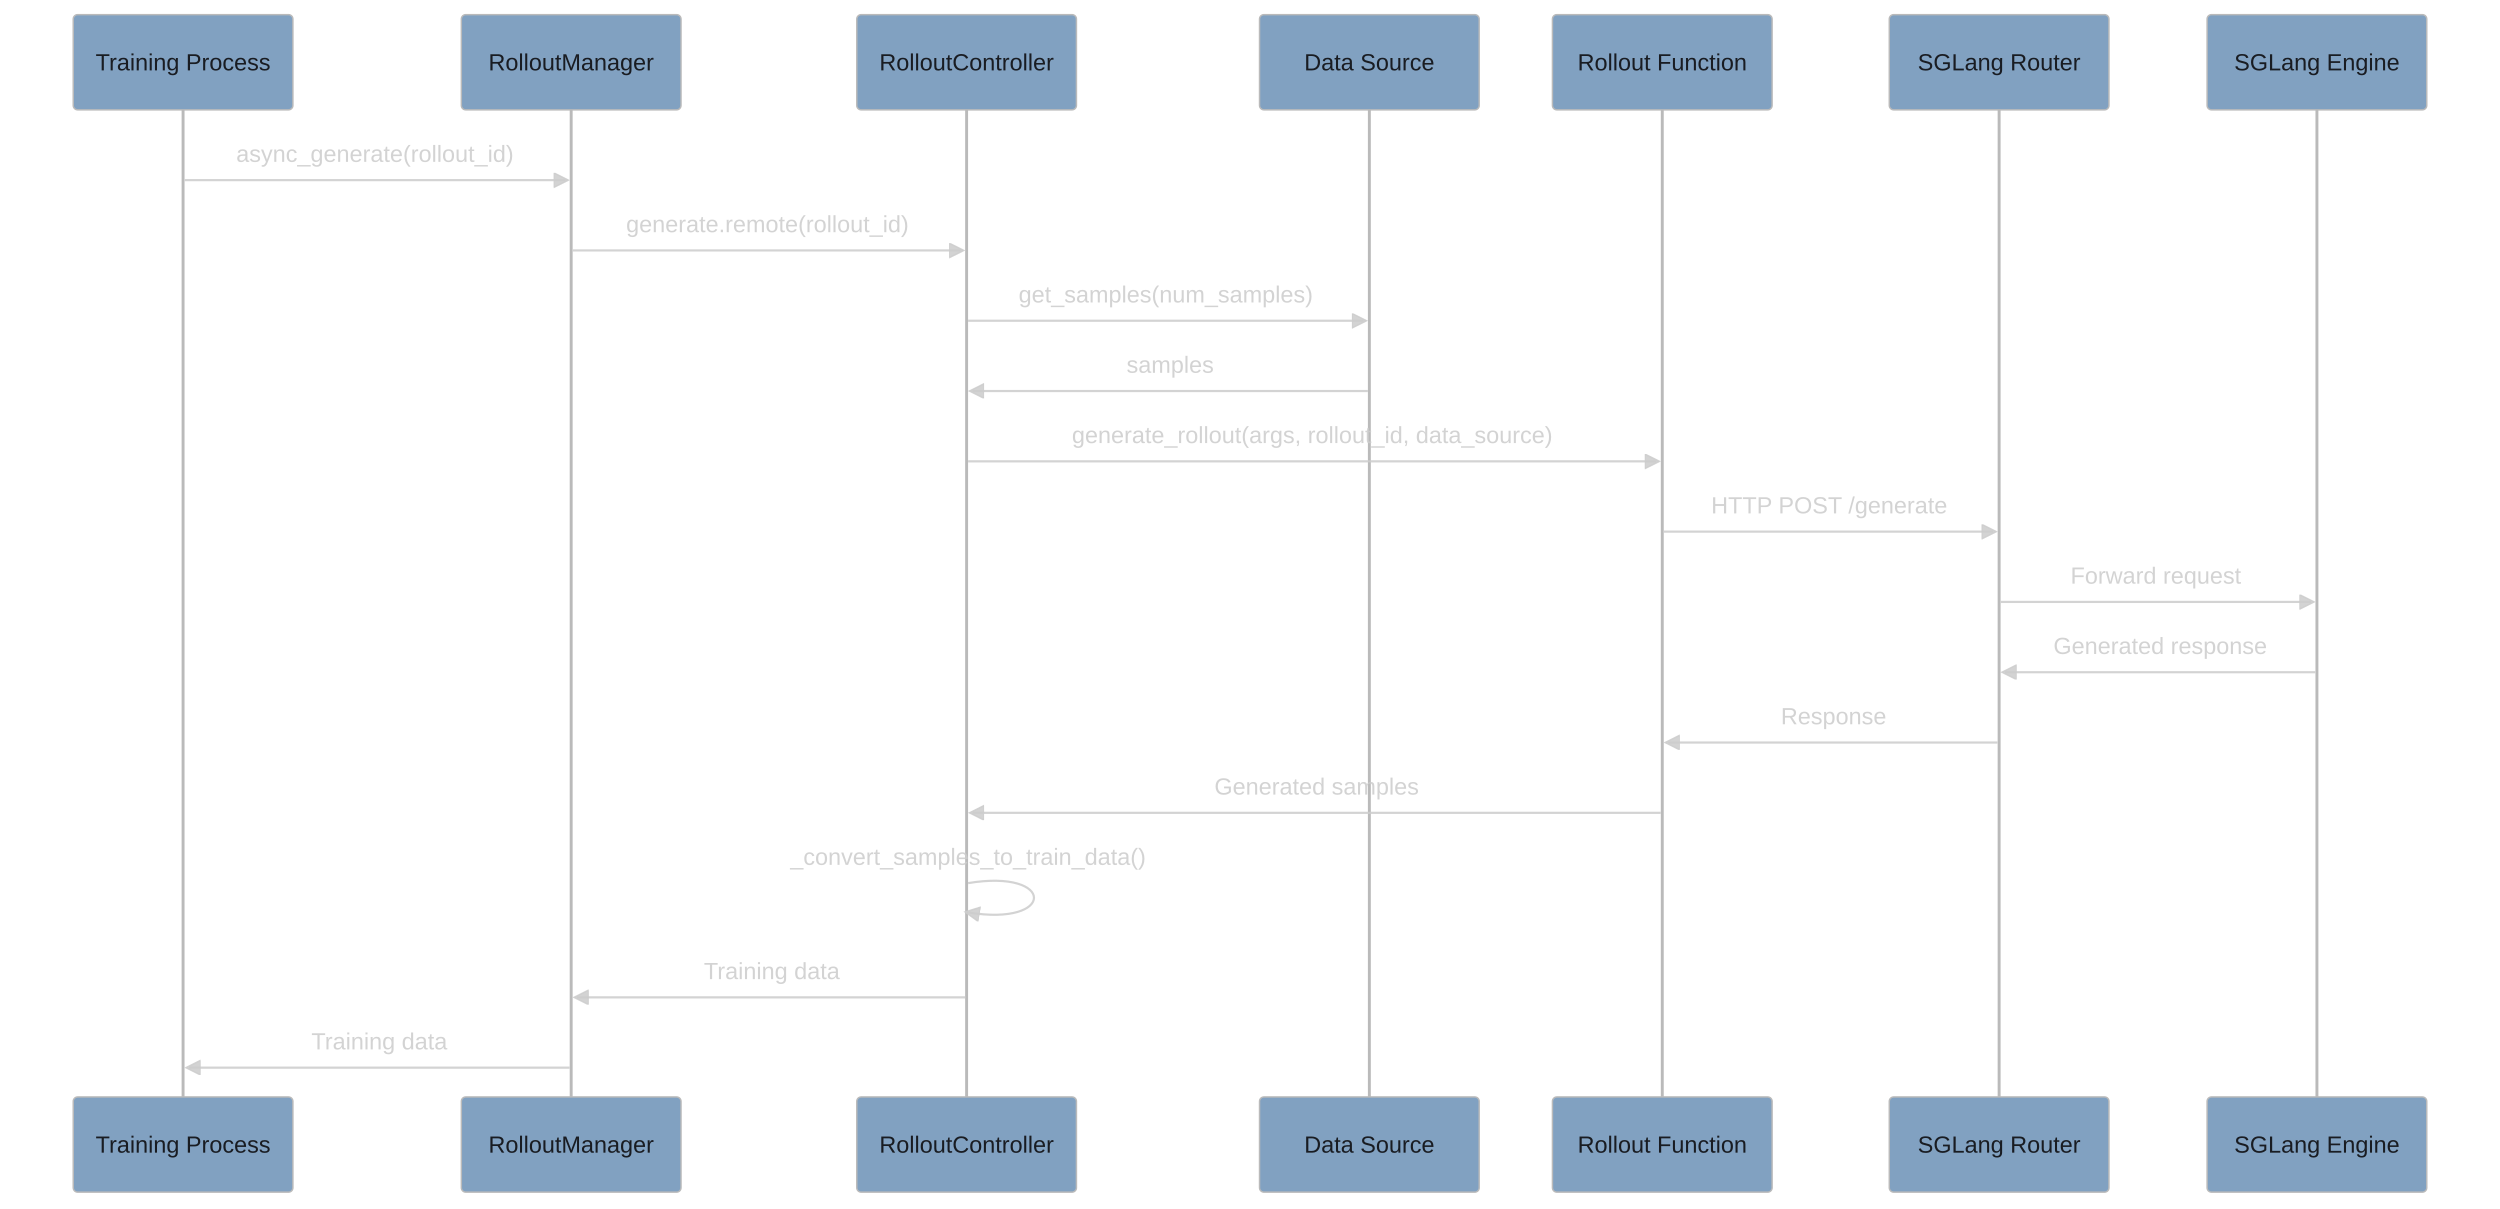
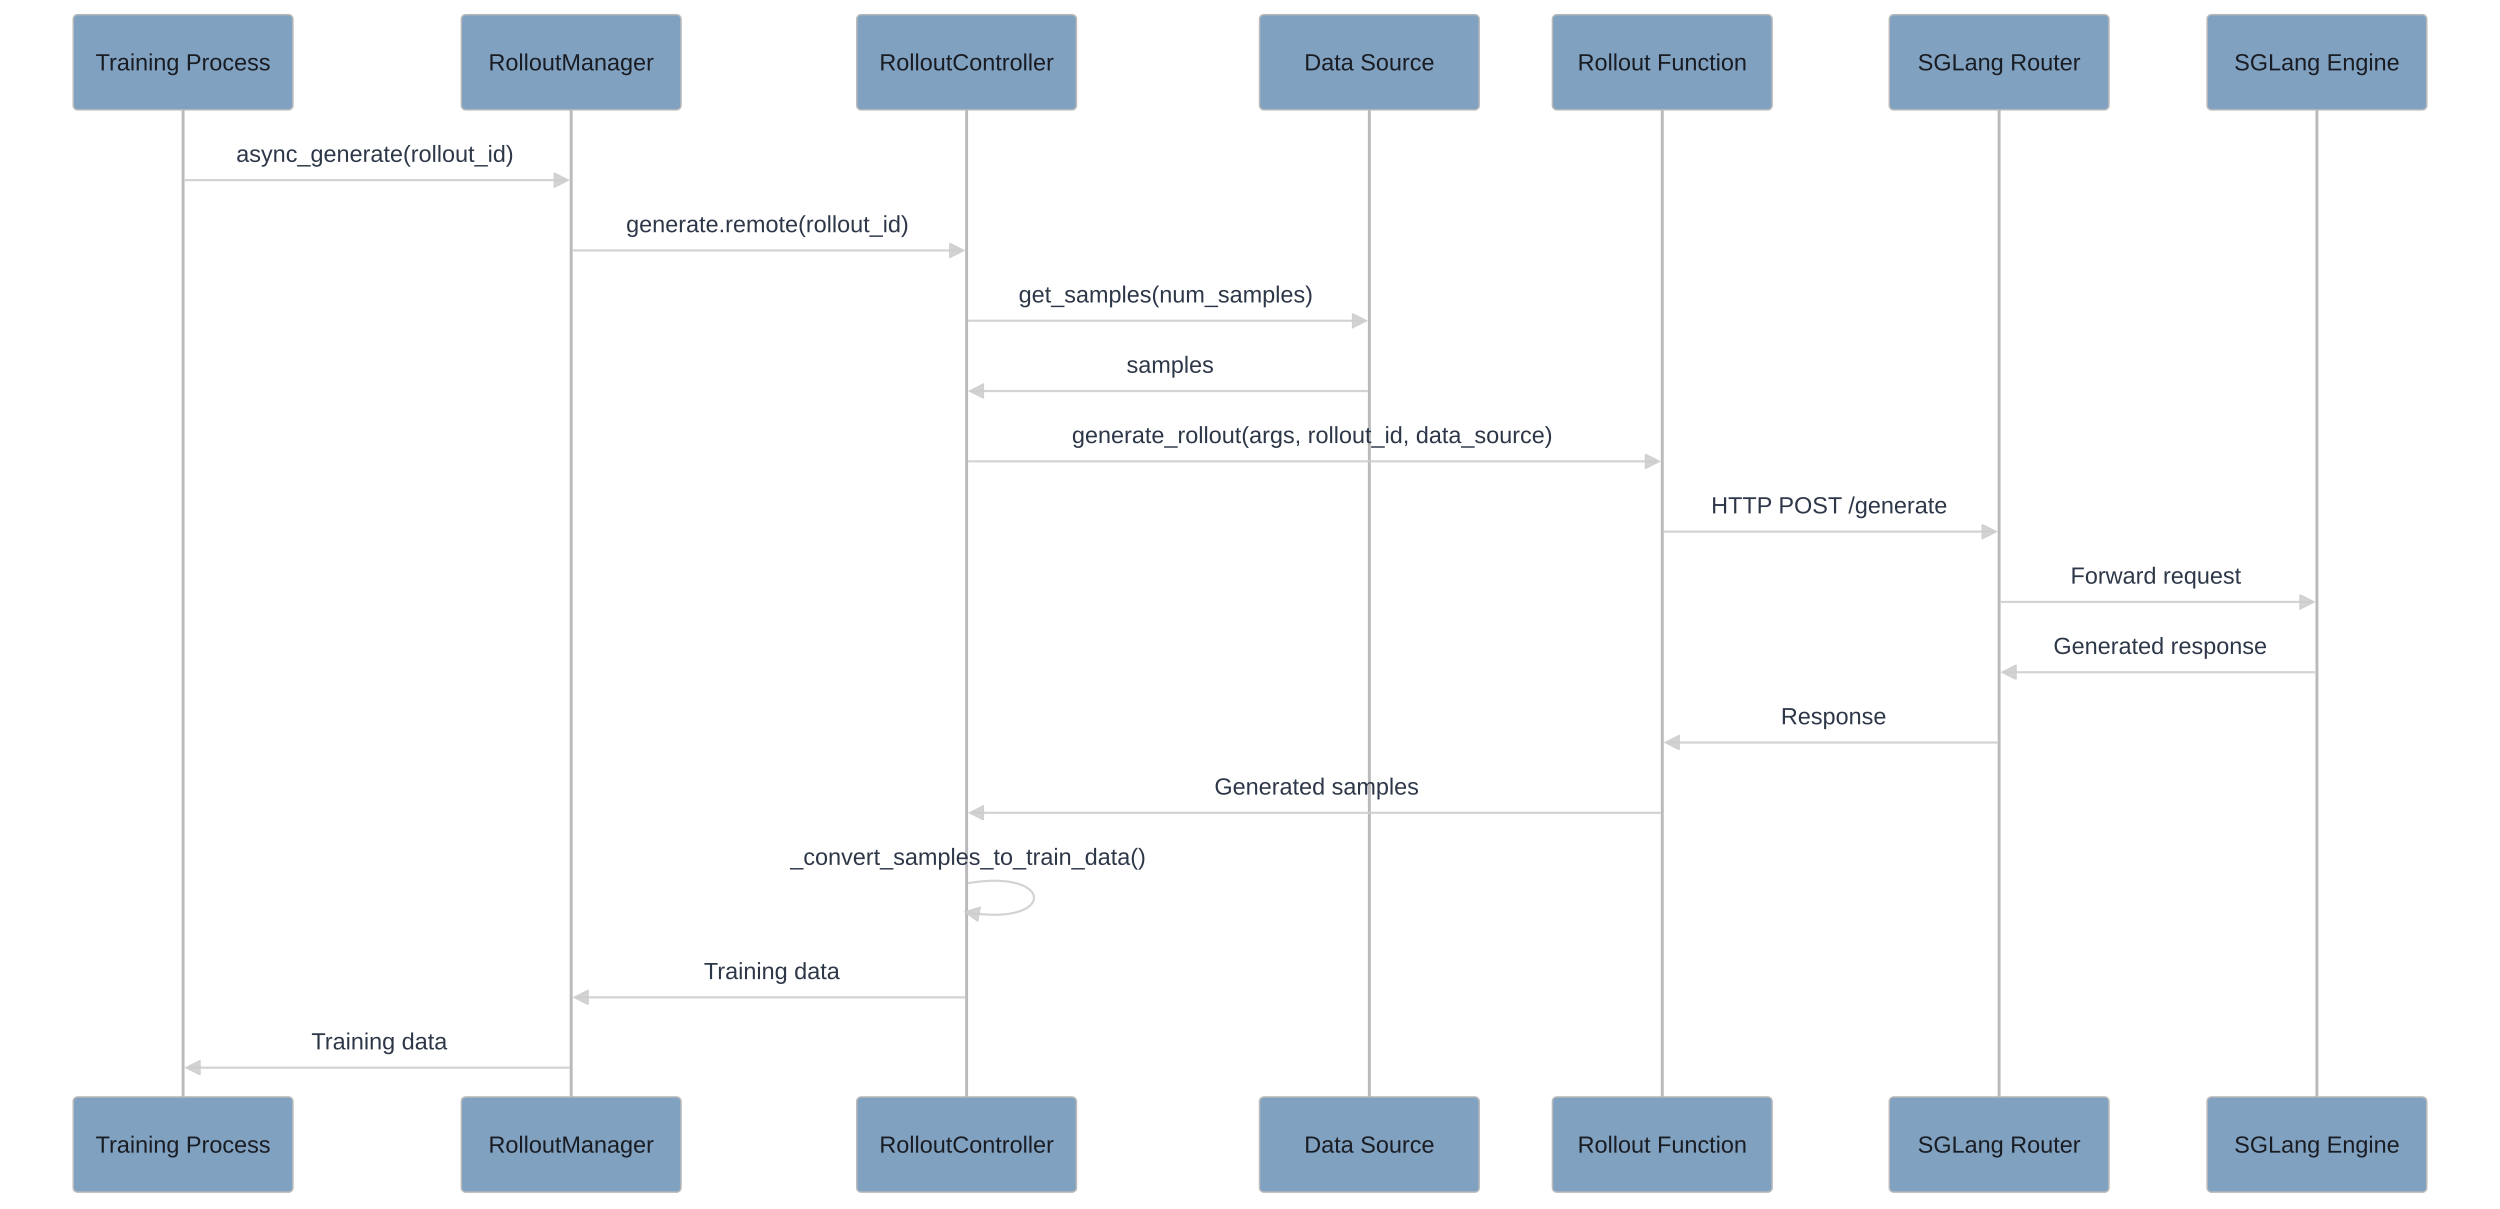
<svg xmlns="http://www.w3.org/2000/svg" aria-roledescription="sequence" role="graphics-document document" viewBox="-50 -10 1707 825" style="max-width: 1707px;" width="100%" id="mermaid-svg-1755564081927-wekjsxwpj">
  <g>
    <rect class="actor" ry="3" rx="3" height="65" width="150" stroke="#666" fill="#eaeaea" y="739" x="1457" />
    <text style="text-anchor: middle; font-size: 16px; font-weight: 400;" class="actor" alignment-baseline="central" dominant-baseline="central" y="771.5" x="1532">
      <tspan dy="0" x="1532">SGLang Engine</tspan>
    </text>
  </g>
  <g>
    <rect class="actor" ry="3" rx="3" height="65" width="150" stroke="#666" fill="#eaeaea" y="739" x="1240" />
    <text style="text-anchor: middle; font-size: 16px; font-weight: 400;" class="actor" alignment-baseline="central" dominant-baseline="central" y="771.5" x="1315">
      <tspan dy="0" x="1315">SGLang Router</tspan>
    </text>
  </g>
  <g>
    <rect class="actor" ry="3" rx="3" height="65" width="150" stroke="#666" fill="#eaeaea" y="739" x="1010" />
    <text style="text-anchor: middle; font-size: 16px; font-weight: 400;" class="actor" alignment-baseline="central" dominant-baseline="central" y="771.5" x="1085">
      <tspan dy="0" x="1085">Rollout Function</tspan>
    </text>
  </g>
  <g>
    <rect class="actor" ry="3" rx="3" height="65" width="150" stroke="#666" fill="#eaeaea" y="739" x="810" />
    <text style="text-anchor: middle; font-size: 16px; font-weight: 400;" class="actor" alignment-baseline="central" dominant-baseline="central" y="771.5" x="885">
      <tspan dy="0" x="885">Data Source</tspan>
    </text>
  </g>
  <g>
    <rect class="actor" ry="3" rx="3" height="65" width="150" stroke="#666" fill="#eaeaea" y="739" x="535" />
    <text style="text-anchor: middle; font-size: 16px; font-weight: 400;" class="actor" alignment-baseline="central" dominant-baseline="central" y="771.5" x="610">
      <tspan dy="0" x="610">RolloutController</tspan>
    </text>
  </g>
  <g>
    <rect class="actor" ry="3" rx="3" height="65" width="150" stroke="#666" fill="#eaeaea" y="739" x="265" />
    <text style="text-anchor: middle; font-size: 16px; font-weight: 400;" class="actor" alignment-baseline="central" dominant-baseline="central" y="771.5" x="340">
      <tspan dy="0" x="340">RolloutManager</tspan>
    </text>
  </g>
  <g>
    <rect class="actor" ry="3" rx="3" height="65" width="150" stroke="#666" fill="#eaeaea" y="739" x="0" />
    <text style="text-anchor: middle; font-size: 16px; font-weight: 400;" class="actor" alignment-baseline="central" dominant-baseline="central" y="771.5" x="75">
      <tspan dy="0" x="75">Training Process</tspan>
    </text>
  </g>
  <g>
    <line stroke="#999" stroke-width="0.5px" class="200" y2="739" x2="1532" y1="5" x1="1532" id="actor55" />
    <g id="root-55">
      <rect class="actor" ry="3" rx="3" height="65" width="150" stroke="#666" fill="#eaeaea" y="0" x="1457" />
      <text style="text-anchor: middle; font-size: 16px; font-weight: 400;" class="actor" alignment-baseline="central" dominant-baseline="central" y="32.5" x="1532">
        <tspan dy="0" x="1532">SGLang Engine</tspan>
      </text>
    </g>
  </g>
  <g>
    <line stroke="#999" stroke-width="0.5px" class="200" y2="739" x2="1315" y1="5" x1="1315" id="actor54" />
    <g id="root-54">
      <rect class="actor" ry="3" rx="3" height="65" width="150" stroke="#666" fill="#eaeaea" y="0" x="1240" />
      <text style="text-anchor: middle; font-size: 16px; font-weight: 400;" class="actor" alignment-baseline="central" dominant-baseline="central" y="32.5" x="1315">
        <tspan dy="0" x="1315">SGLang Router</tspan>
      </text>
    </g>
  </g>
  <g>
    <line stroke="#999" stroke-width="0.5px" class="200" y2="739" x2="1085" y1="5" x1="1085" id="actor53" />
    <g id="root-53">
      <rect class="actor" ry="3" rx="3" height="65" width="150" stroke="#666" fill="#eaeaea" y="0" x="1010" />
      <text style="text-anchor: middle; font-size: 16px; font-weight: 400;" class="actor" alignment-baseline="central" dominant-baseline="central" y="32.5" x="1085">
        <tspan dy="0" x="1085">Rollout Function</tspan>
      </text>
    </g>
  </g>
  <g>
    <line stroke="#999" stroke-width="0.5px" class="200" y2="739" x2="885" y1="5" x1="885" id="actor52" />
    <g id="root-52">
      <rect class="actor" ry="3" rx="3" height="65" width="150" stroke="#666" fill="#eaeaea" y="0" x="810" />
      <text style="text-anchor: middle; font-size: 16px; font-weight: 400;" class="actor" alignment-baseline="central" dominant-baseline="central" y="32.5" x="885">
        <tspan dy="0" x="885">Data Source</tspan>
      </text>
    </g>
  </g>
  <g>
    <line stroke="#999" stroke-width="0.5px" class="200" y2="739" x2="610" y1="5" x1="610" id="actor51" />
    <g id="root-51">
      <rect class="actor" ry="3" rx="3" height="65" width="150" stroke="#666" fill="#eaeaea" y="0" x="535" />
      <text style="text-anchor: middle; font-size: 16px; font-weight: 400;" class="actor" alignment-baseline="central" dominant-baseline="central" y="32.5" x="610">
        <tspan dy="0" x="610">RolloutController</tspan>
      </text>
    </g>
  </g>
  <g>
    <line stroke="#999" stroke-width="0.5px" class="200" y2="739" x2="340" y1="5" x1="340" id="actor50" />
    <g id="root-50">
      <rect class="actor" ry="3" rx="3" height="65" width="150" stroke="#666" fill="#eaeaea" y="0" x="265" />
      <text style="text-anchor: middle; font-size: 16px; font-weight: 400;" class="actor" alignment-baseline="central" dominant-baseline="central" y="32.5" x="340">
        <tspan dy="0" x="340">RolloutManager</tspan>
      </text>
    </g>
  </g>
  <g>
    <line stroke="#999" stroke-width="0.5px" class="200" y2="739" x2="75" y1="5" x1="75" id="actor49" />
    <g id="root-49">
      <rect class="actor" ry="3" rx="3" height="65" width="150" stroke="#666" fill="#eaeaea" y="0" x="0" />
      <text style="text-anchor: middle; font-size: 16px; font-weight: 400;" class="actor" alignment-baseline="central" dominant-baseline="central" y="32.5" x="75">
        <tspan dy="0" x="75">Training Process</tspan>
      </text>
    </g>
  </g>
-   <style>#mermaid-svg-1755564081927-wekjsxwpj{font-family:"trebuchet ms",verdana,arial,sans-serif;font-size:16px;fill:rgba(204, 204, 204, 0.87);}#mermaid-svg-1755564081927-wekjsxwpj .error-icon{fill:#bf616a;}#mermaid-svg-1755564081927-wekjsxwpj .error-text{fill:#bf616a;stroke:#bf616a;}#mermaid-svg-1755564081927-wekjsxwpj .edge-thickness-normal{stroke-width:2px;}#mermaid-svg-1755564081927-wekjsxwpj .edge-thickness-thick{stroke-width:3.5px;}#mermaid-svg-1755564081927-wekjsxwpj .edge-pattern-solid{stroke-dasharray:0;}#mermaid-svg-1755564081927-wekjsxwpj .edge-pattern-dashed{stroke-dasharray:3;}#mermaid-svg-1755564081927-wekjsxwpj .edge-pattern-dotted{stroke-dasharray:2;}#mermaid-svg-1755564081927-wekjsxwpj .marker{fill:rgba(204, 204, 204, 0.87);stroke:rgba(204, 204, 204, 0.87);}#mermaid-svg-1755564081927-wekjsxwpj .marker.cross{stroke:rgba(204, 204, 204, 0.87);}#mermaid-svg-1755564081927-wekjsxwpj svg{font-family:"trebuchet ms",verdana,arial,sans-serif;font-size:16px;}#mermaid-svg-1755564081927-wekjsxwpj .actor{stroke:hsl(210, 0%, 73.137%);fill:#81a1c1;}#mermaid-svg-1755564081927-wekjsxwpj text.actor&gt;tspan{fill:#191c22;stroke:none;}#mermaid-svg-1755564081927-wekjsxwpj .actor-line{stroke:rgba(204, 204, 204, 0.87);}#mermaid-svg-1755564081927-wekjsxwpj .messageLine0{stroke-width:1.5;stroke-dasharray:none;stroke:rgba(204, 204, 204, 0.87);}#mermaid-svg-1755564081927-wekjsxwpj .messageLine1{stroke-width:1.5;stroke-dasharray:2,2;stroke:rgba(204, 204, 204, 0.87);}#mermaid-svg-1755564081927-wekjsxwpj #arrowhead path{fill:rgba(204, 204, 204, 0.87);stroke:rgba(204, 204, 204, 0.87);}#mermaid-svg-1755564081927-wekjsxwpj .sequenceNumber{fill:rgba(204, 204, 204, 0.61);}#mermaid-svg-1755564081927-wekjsxwpj #sequencenumber{fill:rgba(204, 204, 204, 0.87);}#mermaid-svg-1755564081927-wekjsxwpj #crosshead path{fill:rgba(204, 204, 204, 0.87);stroke:rgba(204, 204, 204, 0.87);}#mermaid-svg-1755564081927-wekjsxwpj .messageText{fill:rgba(204, 204, 204, 0.87);stroke:none;}#mermaid-svg-1755564081927-wekjsxwpj .labelBox{stroke:#454545;fill:#141414;}#mermaid-svg-1755564081927-wekjsxwpj .labelText,#mermaid-svg-1755564081927-wekjsxwpj .labelText&gt;tspan{fill:rgba(204, 204, 204, 0.87);stroke:none;}#mermaid-svg-1755564081927-wekjsxwpj .loopText,#mermaid-svg-1755564081927-wekjsxwpj .loopText&gt;tspan{fill:#d8dee9;stroke:none;}#mermaid-svg-1755564081927-wekjsxwpj .loopLine{stroke-width:2px;stroke-dasharray:2,2;stroke:#454545;fill:#454545;}#mermaid-svg-1755564081927-wekjsxwpj .note{stroke:#2a2a2a;fill:#1a1a1a;}#mermaid-svg-1755564081927-wekjsxwpj .noteText,#mermaid-svg-1755564081927-wekjsxwpj .noteText&gt;tspan{fill:rgba(204, 204, 204, 0.87);stroke:none;}#mermaid-svg-1755564081927-wekjsxwpj .activation0{fill:rgba(64, 64, 64, 0.47);stroke:#30373a;}#mermaid-svg-1755564081927-wekjsxwpj .activation1{fill:rgba(64, 64, 64, 0.47);stroke:#30373a;}#mermaid-svg-1755564081927-wekjsxwpj .activation2{fill:rgba(64, 64, 64, 0.47);stroke:#30373a;}#mermaid-svg-1755564081927-wekjsxwpj .actorPopupMenu{position:absolute;}#mermaid-svg-1755564081927-wekjsxwpj .actorPopupMenuPanel{position:absolute;fill:#81a1c1;box-shadow:0px 8px 16px 0px rgba(0,0,0,0.2);filter:drop-shadow(3px 5px 2px rgb(0 0 0 / 0.4));}#mermaid-svg-1755564081927-wekjsxwpj .actor-man line{stroke:hsl(210, 0%, 73.137%);fill:#81a1c1;}#mermaid-svg-1755564081927-wekjsxwpj .actor-man circle,#mermaid-svg-1755564081927-wekjsxwpj line{stroke:hsl(210, 0%, 73.137%);fill:#81a1c1;stroke-width:2px;}#mermaid-svg-1755564081927-wekjsxwpj :root{--mermaid-font-family:"trebuchet ms",verdana,arial,sans-serif;}</style>
+   <style>#mermaid-svg-1755564081927-wekjsxwpj{font-family:"trebuchet ms",verdana,arial,sans-serif;font-size:16px;fill:rgba(204, 204, 204, 0.87);}#mermaid-svg-1755564081927-wekjsxwpj .error-icon{fill:#bf616a;}#mermaid-svg-1755564081927-wekjsxwpj .error-text{fill:#bf616a;stroke:#bf616a;}#mermaid-svg-1755564081927-wekjsxwpj .edge-thickness-normal{stroke-width:2px;}#mermaid-svg-1755564081927-wekjsxwpj .edge-thickness-thick{stroke-width:3.5px;}#mermaid-svg-1755564081927-wekjsxwpj .edge-pattern-solid{stroke-dasharray:0;}#mermaid-svg-1755564081927-wekjsxwpj .edge-pattern-dashed{stroke-dasharray:3;}#mermaid-svg-1755564081927-wekjsxwpj .edge-pattern-dotted{stroke-dasharray:2;}#mermaid-svg-1755564081927-wekjsxwpj .marker{fill:rgba(204, 204, 204, 0.87);stroke:rgba(204, 204, 204, 0.87);}#mermaid-svg-1755564081927-wekjsxwpj .marker.cross{stroke:rgba(204, 204, 204, 0.87);}#mermaid-svg-1755564081927-wekjsxwpj svg{font-family:"trebuchet ms",verdana,arial,sans-serif;font-size:16px;}#mermaid-svg-1755564081927-wekjsxwpj .actor{stroke:hsl(210, 0%, 73.137%);fill:#81a1c1;}#mermaid-svg-1755564081927-wekjsxwpj text.actor&gt;tspan{fill:#191c22;stroke:none;}#mermaid-svg-1755564081927-wekjsxwpj .actor-line{stroke:rgba(204, 204, 204, 0.87);}#mermaid-svg-1755564081927-wekjsxwpj .messageLine0{stroke-width:1.5;stroke-dasharray:none;stroke:rgba(204, 204, 204, 0.87);}#mermaid-svg-1755564081927-wekjsxwpj .messageLine1{stroke-width:1.5;stroke-dasharray:2,2;stroke:rgba(204, 204, 204, 0.87);}#mermaid-svg-1755564081927-wekjsxwpj #arrowhead path{fill:rgba(204, 204, 204, 0.87);stroke:rgba(204, 204, 204, 0.87);}#mermaid-svg-1755564081927-wekjsxwpj .sequenceNumber{fill:rgba(204, 204, 204, 0.61);}#mermaid-svg-1755564081927-wekjsxwpj #sequencenumber{fill:rgba(204, 204, 204, 0.87);}#mermaid-svg-1755564081927-wekjsxwpj #crosshead path{fill:rgba(204, 204, 204, 0.87);stroke:rgba(204, 204, 204, 0.87);}#mermaid-svg-1755564081927-wekjsxwpj .messageText{fill:#2d3748;stroke:none;}#mermaid-svg-1755564081927-wekjsxwpj .labelBox{stroke:#454545;fill:#141414;}#mermaid-svg-1755564081927-wekjsxwpj .labelText,#mermaid-svg-1755564081927-wekjsxwpj .labelText&gt;tspan{fill:rgba(204, 204, 204, 0.87);stroke:none;}#mermaid-svg-1755564081927-wekjsxwpj .loopText,#mermaid-svg-1755564081927-wekjsxwpj .loopText&gt;tspan{fill:#d8dee9;stroke:none;}#mermaid-svg-1755564081927-wekjsxwpj .loopLine{stroke-width:2px;stroke-dasharray:2,2;stroke:#454545;fill:#454545;}#mermaid-svg-1755564081927-wekjsxwpj .note{stroke:#2a2a2a;fill:#1a1a1a;}#mermaid-svg-1755564081927-wekjsxwpj .noteText,#mermaid-svg-1755564081927-wekjsxwpj .noteText&gt;tspan{fill:rgba(204, 204, 204, 0.87);stroke:none;}#mermaid-svg-1755564081927-wekjsxwpj .activation0{fill:rgba(64, 64, 64, 0.47);stroke:#30373a;}#mermaid-svg-1755564081927-wekjsxwpj .activation1{fill:rgba(64, 64, 64, 0.47);stroke:#30373a;}#mermaid-svg-1755564081927-wekjsxwpj .activation2{fill:rgba(64, 64, 64, 0.47);stroke:#30373a;}#mermaid-svg-1755564081927-wekjsxwpj .actorPopupMenu{position:absolute;}#mermaid-svg-1755564081927-wekjsxwpj .actorPopupMenuPanel{position:absolute;fill:#81a1c1;box-shadow:0px 8px 16px 0px rgba(0,0,0,0.2);filter:drop-shadow(3px 5px 2px rgb(0 0 0 / 0.4));}#mermaid-svg-1755564081927-wekjsxwpj .actor-man line{stroke:hsl(210, 0%, 73.137%);fill:#81a1c1;}#mermaid-svg-1755564081927-wekjsxwpj .actor-man circle,#mermaid-svg-1755564081927-wekjsxwpj line{stroke:hsl(210, 0%, 73.137%);fill:#81a1c1;stroke-width:2px;}#mermaid-svg-1755564081927-wekjsxwpj :root{--mermaid-font-family:"trebuchet ms",verdana,arial,sans-serif;}</style>
  <g />
  <defs>
    <symbol height="24" width="24" id="computer">
      <path d="M2 2v13h20v-13h-20zm18 11h-16v-9h16v9zm-10.228 6l.466-1h3.524l.467 1h-4.457zm14.228 3h-24l2-6h2.104l-1.33 4h18.45l-1.297-4h2.073l2 6zm-5-10h-14v-7h14v7z" transform="scale(.5)" />
    </symbol>
  </defs>
  <defs>
    <symbol clip-rule="evenodd" fill-rule="evenodd" id="database">
      <path d="M12.258.001l.256.004.255.005.253.008.251.01.249.012.247.015.246.016.242.019.241.02.239.023.236.024.233.027.231.028.229.031.225.032.223.034.22.036.217.038.214.04.211.041.208.043.205.045.201.046.198.048.194.05.191.051.187.053.183.054.18.056.175.057.172.059.168.06.163.061.16.063.155.064.15.066.074.033.073.033.071.034.07.034.069.035.068.035.067.035.066.035.064.036.064.036.062.036.06.036.06.037.058.037.058.037.055.038.055.038.053.038.052.038.051.039.05.039.048.039.047.039.045.04.044.04.043.04.041.04.04.041.039.041.037.041.036.041.034.041.033.042.032.042.03.042.029.042.027.042.026.043.024.043.023.043.021.043.02.043.018.044.017.043.015.044.013.044.012.044.011.045.009.044.007.045.006.045.004.045.002.045.001.045v17l-.001.045-.002.045-.004.045-.006.045-.007.045-.009.044-.011.045-.012.044-.013.044-.015.044-.017.043-.018.044-.02.043-.021.043-.023.043-.024.043-.026.043-.027.042-.029.042-.03.042-.032.042-.033.042-.034.041-.036.041-.037.041-.039.041-.04.041-.041.04-.043.04-.044.04-.045.04-.047.039-.048.039-.05.039-.051.039-.052.038-.053.038-.055.038-.055.038-.058.037-.058.037-.06.037-.06.036-.062.036-.064.036-.064.036-.066.035-.067.035-.068.035-.069.035-.07.034-.071.034-.073.033-.074.033-.15.066-.155.064-.16.063-.163.061-.168.06-.172.059-.175.057-.18.056-.183.054-.187.053-.191.051-.194.05-.198.048-.201.046-.205.045-.208.043-.211.041-.214.04-.217.038-.22.036-.223.034-.225.032-.229.031-.231.028-.233.027-.236.024-.239.023-.241.02-.242.019-.246.016-.247.015-.249.012-.251.01-.253.008-.255.005-.256.004-.258.001-.258-.001-.256-.004-.255-.005-.253-.008-.251-.01-.249-.012-.247-.015-.245-.016-.243-.019-.241-.02-.238-.023-.236-.024-.234-.027-.231-.028-.228-.031-.226-.032-.223-.034-.22-.036-.217-.038-.214-.04-.211-.041-.208-.043-.204-.045-.201-.046-.198-.048-.195-.05-.19-.051-.187-.053-.184-.054-.179-.056-.176-.057-.172-.059-.167-.06-.164-.061-.159-.063-.155-.064-.151-.066-.074-.033-.072-.033-.072-.034-.07-.034-.069-.035-.068-.035-.067-.035-.066-.035-.064-.036-.063-.036-.062-.036-.061-.036-.06-.037-.058-.037-.057-.037-.056-.038-.055-.038-.053-.038-.052-.038-.051-.039-.049-.039-.049-.039-.046-.039-.046-.04-.044-.04-.043-.04-.041-.04-.04-.041-.039-.041-.037-.041-.036-.041-.034-.041-.033-.042-.032-.042-.03-.042-.029-.042-.027-.042-.026-.043-.024-.043-.023-.043-.021-.043-.02-.043-.018-.044-.017-.043-.015-.044-.013-.044-.012-.044-.011-.045-.009-.044-.007-.045-.006-.045-.004-.045-.002-.045-.001-.045v-17l.001-.045.002-.045.004-.045.006-.045.007-.045.009-.044.011-.045.012-.044.013-.044.015-.044.017-.043.018-.044.02-.043.021-.043.023-.043.024-.043.026-.043.027-.042.029-.042.03-.042.032-.042.033-.042.034-.041.036-.041.037-.041.039-.041.04-.041.041-.04.043-.04.044-.04.046-.04.046-.039.049-.039.049-.039.051-.039.052-.038.053-.038.055-.038.056-.038.057-.037.058-.037.06-.037.061-.036.062-.036.063-.036.064-.036.066-.035.067-.035.068-.035.069-.035.07-.034.072-.034.072-.033.074-.033.151-.066.155-.064.159-.063.164-.061.167-.06.172-.059.176-.057.179-.056.184-.054.187-.053.19-.051.195-.05.198-.048.201-.046.204-.045.208-.043.211-.041.214-.04.217-.038.22-.036.223-.034.226-.032.228-.031.231-.028.234-.027.236-.024.238-.023.241-.02.243-.019.245-.016.247-.015.249-.012.251-.01.253-.008.255-.005.256-.004.258-.001.258.001zm-9.258 20.499v.01l.001.021.003.021.004.022.005.021.006.022.007.022.009.023.01.022.011.023.012.023.013.023.015.023.016.024.017.023.018.024.019.024.021.024.022.025.023.024.024.025.052.049.056.05.061.051.066.051.07.051.075.051.079.052.084.052.088.052.092.052.097.052.102.051.105.052.11.052.114.051.119.051.123.051.127.05.131.05.135.05.139.048.144.049.147.047.152.047.155.047.16.045.163.045.167.043.171.043.176.041.178.041.183.039.187.039.19.037.194.035.197.035.202.033.204.031.209.03.212.029.216.027.219.025.222.024.226.021.23.02.233.018.236.016.24.015.243.012.246.01.249.008.253.005.256.004.259.001.26-.001.257-.004.254-.005.25-.008.247-.011.244-.012.241-.014.237-.016.233-.018.231-.021.226-.021.224-.024.22-.026.216-.027.212-.028.21-.031.205-.031.202-.034.198-.034.194-.036.191-.037.187-.039.183-.04.179-.04.175-.042.172-.043.168-.044.163-.045.16-.046.155-.046.152-.047.148-.048.143-.049.139-.049.136-.05.131-.05.126-.05.123-.051.118-.052.114-.051.11-.052.106-.052.101-.052.096-.052.092-.052.088-.053.083-.051.079-.052.074-.052.07-.051.065-.051.06-.051.056-.05.051-.05.023-.024.023-.025.021-.024.02-.024.019-.024.018-.024.017-.024.015-.023.014-.024.013-.023.012-.023.01-.023.01-.022.008-.022.006-.022.006-.022.004-.022.004-.021.001-.021.001-.021v-4.127l-.077.055-.08.053-.083.054-.085.053-.087.052-.09.052-.093.051-.095.05-.097.05-.1.049-.102.049-.105.048-.106.047-.109.047-.111.046-.114.045-.115.045-.118.044-.12.043-.122.042-.124.042-.126.041-.128.04-.13.04-.132.038-.134.038-.135.037-.138.037-.139.035-.142.035-.143.034-.144.033-.147.032-.148.031-.15.03-.151.03-.153.029-.154.027-.156.027-.158.026-.159.025-.161.024-.162.023-.163.022-.165.021-.166.02-.167.019-.169.018-.169.017-.171.016-.173.015-.173.014-.175.013-.175.012-.177.011-.178.01-.179.008-.179.008-.181.006-.182.005-.182.004-.184.003-.184.002h-.37l-.184-.002-.184-.003-.182-.004-.182-.005-.181-.006-.179-.008-.179-.008-.178-.01-.176-.011-.176-.012-.175-.013-.173-.014-.172-.015-.171-.016-.17-.017-.169-.018-.167-.019-.166-.02-.165-.021-.163-.022-.162-.023-.161-.024-.159-.025-.157-.026-.156-.027-.155-.027-.153-.029-.151-.03-.15-.03-.148-.031-.146-.032-.145-.033-.143-.034-.141-.035-.14-.035-.137-.037-.136-.037-.134-.038-.132-.038-.13-.04-.128-.04-.126-.041-.124-.042-.122-.042-.12-.044-.117-.043-.116-.045-.113-.045-.112-.046-.109-.047-.106-.047-.105-.048-.102-.049-.1-.049-.097-.05-.095-.05-.093-.052-.09-.051-.087-.052-.085-.053-.083-.054-.08-.054-.077-.054v4.127zm0-5.654v.011l.001.021.003.021.004.021.005.022.006.022.007.022.009.022.01.022.011.023.012.023.013.023.015.024.016.023.017.024.018.024.019.024.021.024.022.024.023.025.024.024.052.05.056.05.061.05.066.051.07.051.075.052.079.051.084.052.088.052.092.052.097.052.102.052.105.052.11.051.114.051.119.052.123.05.127.051.131.05.135.049.139.049.144.048.147.048.152.047.155.046.16.045.163.045.167.044.171.042.176.042.178.04.183.04.187.038.19.037.194.036.197.034.202.033.204.032.209.03.212.028.216.027.219.025.222.024.226.022.23.02.233.018.236.016.24.014.243.012.246.01.249.008.253.006.256.003.259.001.26-.001.257-.003.254-.006.25-.008.247-.01.244-.012.241-.015.237-.016.233-.018.231-.02.226-.022.224-.024.22-.025.216-.027.212-.029.21-.03.205-.032.202-.033.198-.035.194-.036.191-.037.187-.039.183-.039.179-.041.175-.042.172-.043.168-.044.163-.045.16-.045.155-.047.152-.047.148-.048.143-.048.139-.05.136-.049.131-.05.126-.051.123-.051.118-.051.114-.052.11-.052.106-.052.101-.052.096-.052.092-.052.088-.052.083-.052.079-.052.074-.051.07-.052.065-.051.06-.05.056-.051.051-.049.023-.025.023-.024.021-.025.02-.024.019-.024.018-.024.017-.024.015-.023.014-.023.013-.024.012-.022.01-.023.01-.023.008-.022.006-.022.006-.022.004-.021.004-.022.001-.021.001-.021v-4.139l-.077.054-.08.054-.083.054-.085.052-.087.053-.09.051-.093.051-.095.051-.097.05-.1.049-.102.049-.105.048-.106.047-.109.047-.111.046-.114.045-.115.044-.118.044-.12.044-.122.042-.124.042-.126.041-.128.04-.13.039-.132.039-.134.038-.135.037-.138.036-.139.036-.142.035-.143.033-.144.033-.147.033-.148.031-.15.03-.151.03-.153.028-.154.028-.156.027-.158.026-.159.025-.161.024-.162.023-.163.022-.165.021-.166.02-.167.019-.169.018-.169.017-.171.016-.173.015-.173.014-.175.013-.175.012-.177.011-.178.009-.179.009-.179.007-.181.007-.182.005-.182.004-.184.003-.184.002h-.37l-.184-.002-.184-.003-.182-.004-.182-.005-.181-.007-.179-.007-.179-.009-.178-.009-.176-.011-.176-.012-.175-.013-.173-.014-.172-.015-.171-.016-.17-.017-.169-.018-.167-.019-.166-.02-.165-.021-.163-.022-.162-.023-.161-.024-.159-.025-.157-.026-.156-.027-.155-.028-.153-.028-.151-.03-.15-.03-.148-.031-.146-.033-.145-.033-.143-.033-.141-.035-.14-.036-.137-.036-.136-.037-.134-.038-.132-.039-.13-.039-.128-.04-.126-.041-.124-.042-.122-.043-.12-.043-.117-.044-.116-.044-.113-.046-.112-.046-.109-.046-.106-.047-.105-.048-.102-.049-.1-.049-.097-.05-.095-.051-.093-.051-.09-.051-.087-.053-.085-.052-.083-.054-.08-.054-.077-.054v4.139zm0-5.666v.011l.001.02.003.022.004.021.005.022.006.021.007.022.009.023.01.022.011.023.012.023.013.023.015.023.016.024.017.024.018.023.019.024.021.025.022.024.023.024.024.025.052.05.056.05.061.05.066.051.07.051.075.052.079.051.084.052.088.052.092.052.097.052.102.052.105.051.11.052.114.051.119.051.123.051.127.05.131.05.135.05.139.049.144.048.147.048.152.047.155.046.16.045.163.045.167.043.171.043.176.042.178.04.183.04.187.038.19.037.194.036.197.034.202.033.204.032.209.03.212.028.216.027.219.025.222.024.226.021.23.02.233.018.236.017.24.014.243.012.246.01.249.008.253.006.256.003.259.001.26-.001.257-.003.254-.006.25-.008.247-.01.244-.013.241-.014.237-.016.233-.018.231-.02.226-.022.224-.024.22-.025.216-.027.212-.029.21-.03.205-.032.202-.033.198-.035.194-.036.191-.037.187-.039.183-.039.179-.041.175-.042.172-.043.168-.044.163-.045.16-.045.155-.047.152-.047.148-.048.143-.049.139-.049.136-.049.131-.051.126-.05.123-.051.118-.052.114-.051.11-.052.106-.052.101-.052.096-.052.092-.052.088-.052.083-.052.079-.052.074-.052.07-.051.065-.051.06-.051.056-.05.051-.049.023-.025.023-.025.021-.024.02-.024.019-.024.018-.024.017-.024.015-.023.014-.024.013-.023.012-.023.01-.022.01-.023.008-.022.006-.022.006-.022.004-.022.004-.021.001-.021.001-.021v-4.153l-.077.054-.08.054-.083.053-.085.053-.087.053-.09.051-.093.051-.095.051-.097.05-.1.049-.102.048-.105.048-.106.048-.109.046-.111.046-.114.046-.115.044-.118.044-.12.043-.122.043-.124.042-.126.041-.128.04-.13.039-.132.039-.134.038-.135.037-.138.036-.139.036-.142.034-.143.034-.144.033-.147.032-.148.032-.15.03-.151.03-.153.028-.154.028-.156.027-.158.026-.159.024-.161.024-.162.023-.163.023-.165.021-.166.02-.167.019-.169.018-.169.017-.171.016-.173.015-.173.014-.175.013-.175.012-.177.01-.178.01-.179.009-.179.007-.181.006-.182.006-.182.004-.184.003-.184.001-.185.001-.185-.001-.184-.001-.184-.003-.182-.004-.182-.006-.181-.006-.179-.007-.179-.009-.178-.01-.176-.01-.176-.012-.175-.013-.173-.014-.172-.015-.171-.016-.17-.017-.169-.018-.167-.019-.166-.02-.165-.021-.163-.023-.162-.023-.161-.024-.159-.024-.157-.026-.156-.027-.155-.028-.153-.028-.151-.03-.15-.03-.148-.032-.146-.032-.145-.033-.143-.034-.141-.034-.14-.036-.137-.036-.136-.037-.134-.038-.132-.039-.13-.039-.128-.041-.126-.041-.124-.041-.122-.043-.12-.043-.117-.044-.116-.044-.113-.046-.112-.046-.109-.046-.106-.048-.105-.048-.102-.048-.1-.05-.097-.049-.095-.051-.093-.051-.09-.052-.087-.052-.085-.053-.083-.053-.08-.054-.077-.054v4.153zm8.74-8.179l-.257.004-.254.005-.25.008-.247.011-.244.012-.241.014-.237.016-.233.018-.231.021-.226.022-.224.023-.22.026-.216.027-.212.028-.21.031-.205.032-.202.033-.198.034-.194.036-.191.038-.187.038-.183.04-.179.041-.175.042-.172.043-.168.043-.163.045-.16.046-.155.046-.152.048-.148.048-.143.048-.139.049-.136.05-.131.05-.126.051-.123.051-.118.051-.114.052-.11.052-.106.052-.101.052-.096.052-.092.052-.088.052-.083.052-.079.052-.074.051-.07.052-.065.051-.06.05-.056.05-.051.05-.023.025-.023.024-.021.024-.02.025-.019.024-.018.024-.017.023-.015.024-.014.023-.013.023-.012.023-.01.023-.01.022-.008.022-.006.023-.006.021-.004.022-.004.021-.001.021-.001.021.001.021.001.021.004.021.004.022.006.021.006.023.008.022.01.022.01.023.012.023.013.023.014.023.015.024.017.023.018.024.019.024.02.025.021.024.023.024.023.025.051.05.056.05.06.05.065.051.07.052.074.051.079.052.083.052.088.052.092.052.096.052.101.052.106.052.11.052.114.052.118.051.123.051.126.051.131.05.136.05.139.049.143.048.148.048.152.048.155.046.16.046.163.045.168.043.172.043.175.042.179.041.183.04.187.038.191.038.194.036.198.034.202.033.205.032.21.031.212.028.216.027.22.026.224.023.226.022.231.021.233.018.237.016.241.014.244.012.247.011.25.008.254.005.257.004.26.001.26-.001.257-.004.254-.005.25-.008.247-.011.244-.012.241-.014.237-.016.233-.018.231-.021.226-.022.224-.023.22-.026.216-.027.212-.028.21-.031.205-.032.202-.033.198-.034.194-.036.191-.038.187-.038.183-.04.179-.041.175-.042.172-.043.168-.043.163-.045.16-.046.155-.046.152-.048.148-.048.143-.048.139-.049.136-.05.131-.05.126-.051.123-.051.118-.051.114-.052.11-.052.106-.052.101-.052.096-.052.092-.052.088-.052.083-.052.079-.052.074-.051.07-.052.065-.051.06-.05.056-.05.051-.05.023-.025.023-.024.021-.024.02-.025.019-.024.018-.024.017-.023.015-.024.014-.023.013-.023.012-.023.01-.023.01-.022.008-.022.006-.023.006-.021.004-.022.004-.021.001-.021.001-.021-.001-.021-.001-.021-.004-.021-.004-.022-.006-.021-.006-.023-.008-.022-.01-.022-.01-.023-.012-.023-.013-.023-.014-.023-.015-.024-.017-.023-.018-.024-.019-.024-.02-.025-.021-.024-.023-.024-.023-.025-.051-.05-.056-.05-.06-.05-.065-.051-.07-.052-.074-.051-.079-.052-.083-.052-.088-.052-.092-.052-.096-.052-.101-.052-.106-.052-.11-.052-.114-.052-.118-.051-.123-.051-.126-.051-.131-.05-.136-.05-.139-.049-.143-.048-.148-.048-.152-.048-.155-.046-.16-.046-.163-.045-.168-.043-.172-.043-.175-.042-.179-.041-.183-.04-.187-.038-.191-.038-.194-.036-.198-.034-.202-.033-.205-.032-.21-.031-.212-.028-.216-.027-.22-.026-.224-.023-.226-.022-.231-.021-.233-.018-.237-.016-.241-.014-.244-.012-.247-.011-.25-.008-.254-.005-.257-.004-.26-.001-.26.001z" transform="scale(.5)" />
    </symbol>
  </defs>
  <defs>
    <symbol height="24" width="24" id="clock">
      <path d="M12 2c5.514 0 10 4.486 10 10s-4.486 10-10 10-10-4.486-10-10 4.486-10 10-10zm0-2c-6.627 0-12 5.373-12 12s5.373 12 12 12 12-5.373 12-12-5.373-12-12-12zm5.848 12.459c.202.038.202.333.001.372-1.907.361-6.045 1.111-6.547 1.111-.719 0-1.301-.582-1.301-1.301 0-.512.77-5.447 1.125-7.445.034-.192.312-.181.343.014l.985 6.238 5.394 1.011z" transform="scale(.5)" />
    </symbol>
  </defs>
  <defs>
    <marker orient="auto" markerHeight="12" markerWidth="12" markerUnits="userSpaceOnUse" refY="5" refX="7.9" id="arrowhead">
      <path d="M 0 0 L 10 5 L 0 10 z" />
    </marker>
  </defs>
  <defs>
    <marker refY="4.5" refX="4" orient="auto" markerHeight="8" markerWidth="15" id="crosshead">
      <path style="stroke-dasharray: 0, 0;" d="M 1,2 L 6,7 M 6,2 L 1,7" stroke-width="1pt" stroke="#000000" fill="none" />
    </marker>
  </defs>
  <defs>
    <marker orient="auto" markerHeight="28" markerWidth="20" refY="7" refX="15.5" id="filled-head">
      <path d="M 18,7 L9,13 L14,7 L9,1 Z" />
    </marker>
  </defs>
  <defs>
    <marker orient="auto" markerHeight="40" markerWidth="60" refY="15" refX="15" id="sequencenumber">
      <circle r="6" cy="15" cx="15" />
    </marker>
  </defs>
  <text style="font-size: 16px; font-weight: 400;" dy="1em" class="messageText" alignment-baseline="middle" dominant-baseline="middle" text-anchor="middle" y="80" x="206">async_generate(rollout_id)</text>
  <line style="fill: none;" marker-end="url(#arrowhead)" stroke="none" stroke-width="2" class="messageLine0" y2="113" x2="336" y1="113" x1="76" />
  <text style="font-size: 16px; font-weight: 400;" dy="1em" class="messageText" alignment-baseline="middle" dominant-baseline="middle" text-anchor="middle" y="128" x="474">generate.remote(rollout_id)</text>
  <line style="fill: none;" marker-end="url(#arrowhead)" stroke="none" stroke-width="2" class="messageLine0" y2="161" x2="606" y1="161" x1="341" />
  <text style="font-size: 16px; font-weight: 400;" dy="1em" class="messageText" alignment-baseline="middle" dominant-baseline="middle" text-anchor="middle" y="176" x="746">get_samples(num_samples)</text>
  <line style="fill: none;" marker-end="url(#arrowhead)" stroke="none" stroke-width="2" class="messageLine0" y2="209" x2="881" y1="209" x1="611" />
  <text style="font-size: 16px; font-weight: 400;" dy="1em" class="messageText" alignment-baseline="middle" dominant-baseline="middle" text-anchor="middle" y="224" x="749">samples</text>
  <line style="fill: none;" marker-end="url(#arrowhead)" stroke="none" stroke-width="2" class="messageLine0" y2="257" x2="614" y1="257" x1="884" />
  <text style="font-size: 16px; font-weight: 400;" dy="1em" class="messageText" alignment-baseline="middle" dominant-baseline="middle" text-anchor="middle" y="272" x="846">generate_rollout(args, rollout_id, data_source)</text>
  <line style="fill: none;" marker-end="url(#arrowhead)" stroke="none" stroke-width="2" class="messageLine0" y2="305" x2="1081" y1="305" x1="611" />
  <text style="font-size: 16px; font-weight: 400;" dy="1em" class="messageText" alignment-baseline="middle" dominant-baseline="middle" text-anchor="middle" y="320" x="1199">HTTP POST /generate</text>
  <line style="fill: none;" marker-end="url(#arrowhead)" stroke="none" stroke-width="2" class="messageLine0" y2="353" x2="1311" y1="353" x1="1086" />
  <text style="font-size: 16px; font-weight: 400;" dy="1em" class="messageText" alignment-baseline="middle" dominant-baseline="middle" text-anchor="middle" y="368" x="1422">Forward request</text>
  <line style="fill: none;" marker-end="url(#arrowhead)" stroke="none" stroke-width="2" class="messageLine0" y2="401" x2="1528" y1="401" x1="1316" />
  <text style="font-size: 16px; font-weight: 400;" dy="1em" class="messageText" alignment-baseline="middle" dominant-baseline="middle" text-anchor="middle" y="416" x="1425">Generated response</text>
  <line style="fill: none;" marker-end="url(#arrowhead)" stroke="none" stroke-width="2" class="messageLine0" y2="449" x2="1319" y1="449" x1="1531" />
  <text style="font-size: 16px; font-weight: 400;" dy="1em" class="messageText" alignment-baseline="middle" dominant-baseline="middle" text-anchor="middle" y="464" x="1202">Response</text>
  <line style="fill: none;" marker-end="url(#arrowhead)" stroke="none" stroke-width="2" class="messageLine0" y2="497" x2="1089" y1="497" x1="1314" />
  <text style="font-size: 16px; font-weight: 400;" dy="1em" class="messageText" alignment-baseline="middle" dominant-baseline="middle" text-anchor="middle" y="512" x="849">Generated samples</text>
  <line style="fill: none;" marker-end="url(#arrowhead)" stroke="none" stroke-width="2" class="messageLine0" y2="545" x2="614" y1="545" x1="1084" />
  <text style="font-size: 16px; font-weight: 400;" dy="1em" class="messageText" alignment-baseline="middle" dominant-baseline="middle" text-anchor="middle" y="560" x="611">_convert_samples_to_train_data()</text>
  <path style="fill: none;" marker-end="url(#arrowhead)" stroke="none" stroke-width="2" class="messageLine0" d="M 611,593 C 671,583 671,623 611,613" />
  <text style="font-size: 16px; font-weight: 400;" dy="1em" class="messageText" alignment-baseline="middle" dominant-baseline="middle" text-anchor="middle" y="638" x="477">Training data</text>
  <line style="fill: none;" marker-end="url(#arrowhead)" stroke="none" stroke-width="2" class="messageLine0" y2="671" x2="344" y1="671" x1="609" />
  <text style="font-size: 16px; font-weight: 400;" dy="1em" class="messageText" alignment-baseline="middle" dominant-baseline="middle" text-anchor="middle" y="686" x="209">Training data</text>
  <line style="fill: none;" marker-end="url(#arrowhead)" stroke="none" stroke-width="2" class="messageLine0" y2="719" x2="79" y1="719" x1="339" />
</svg>
